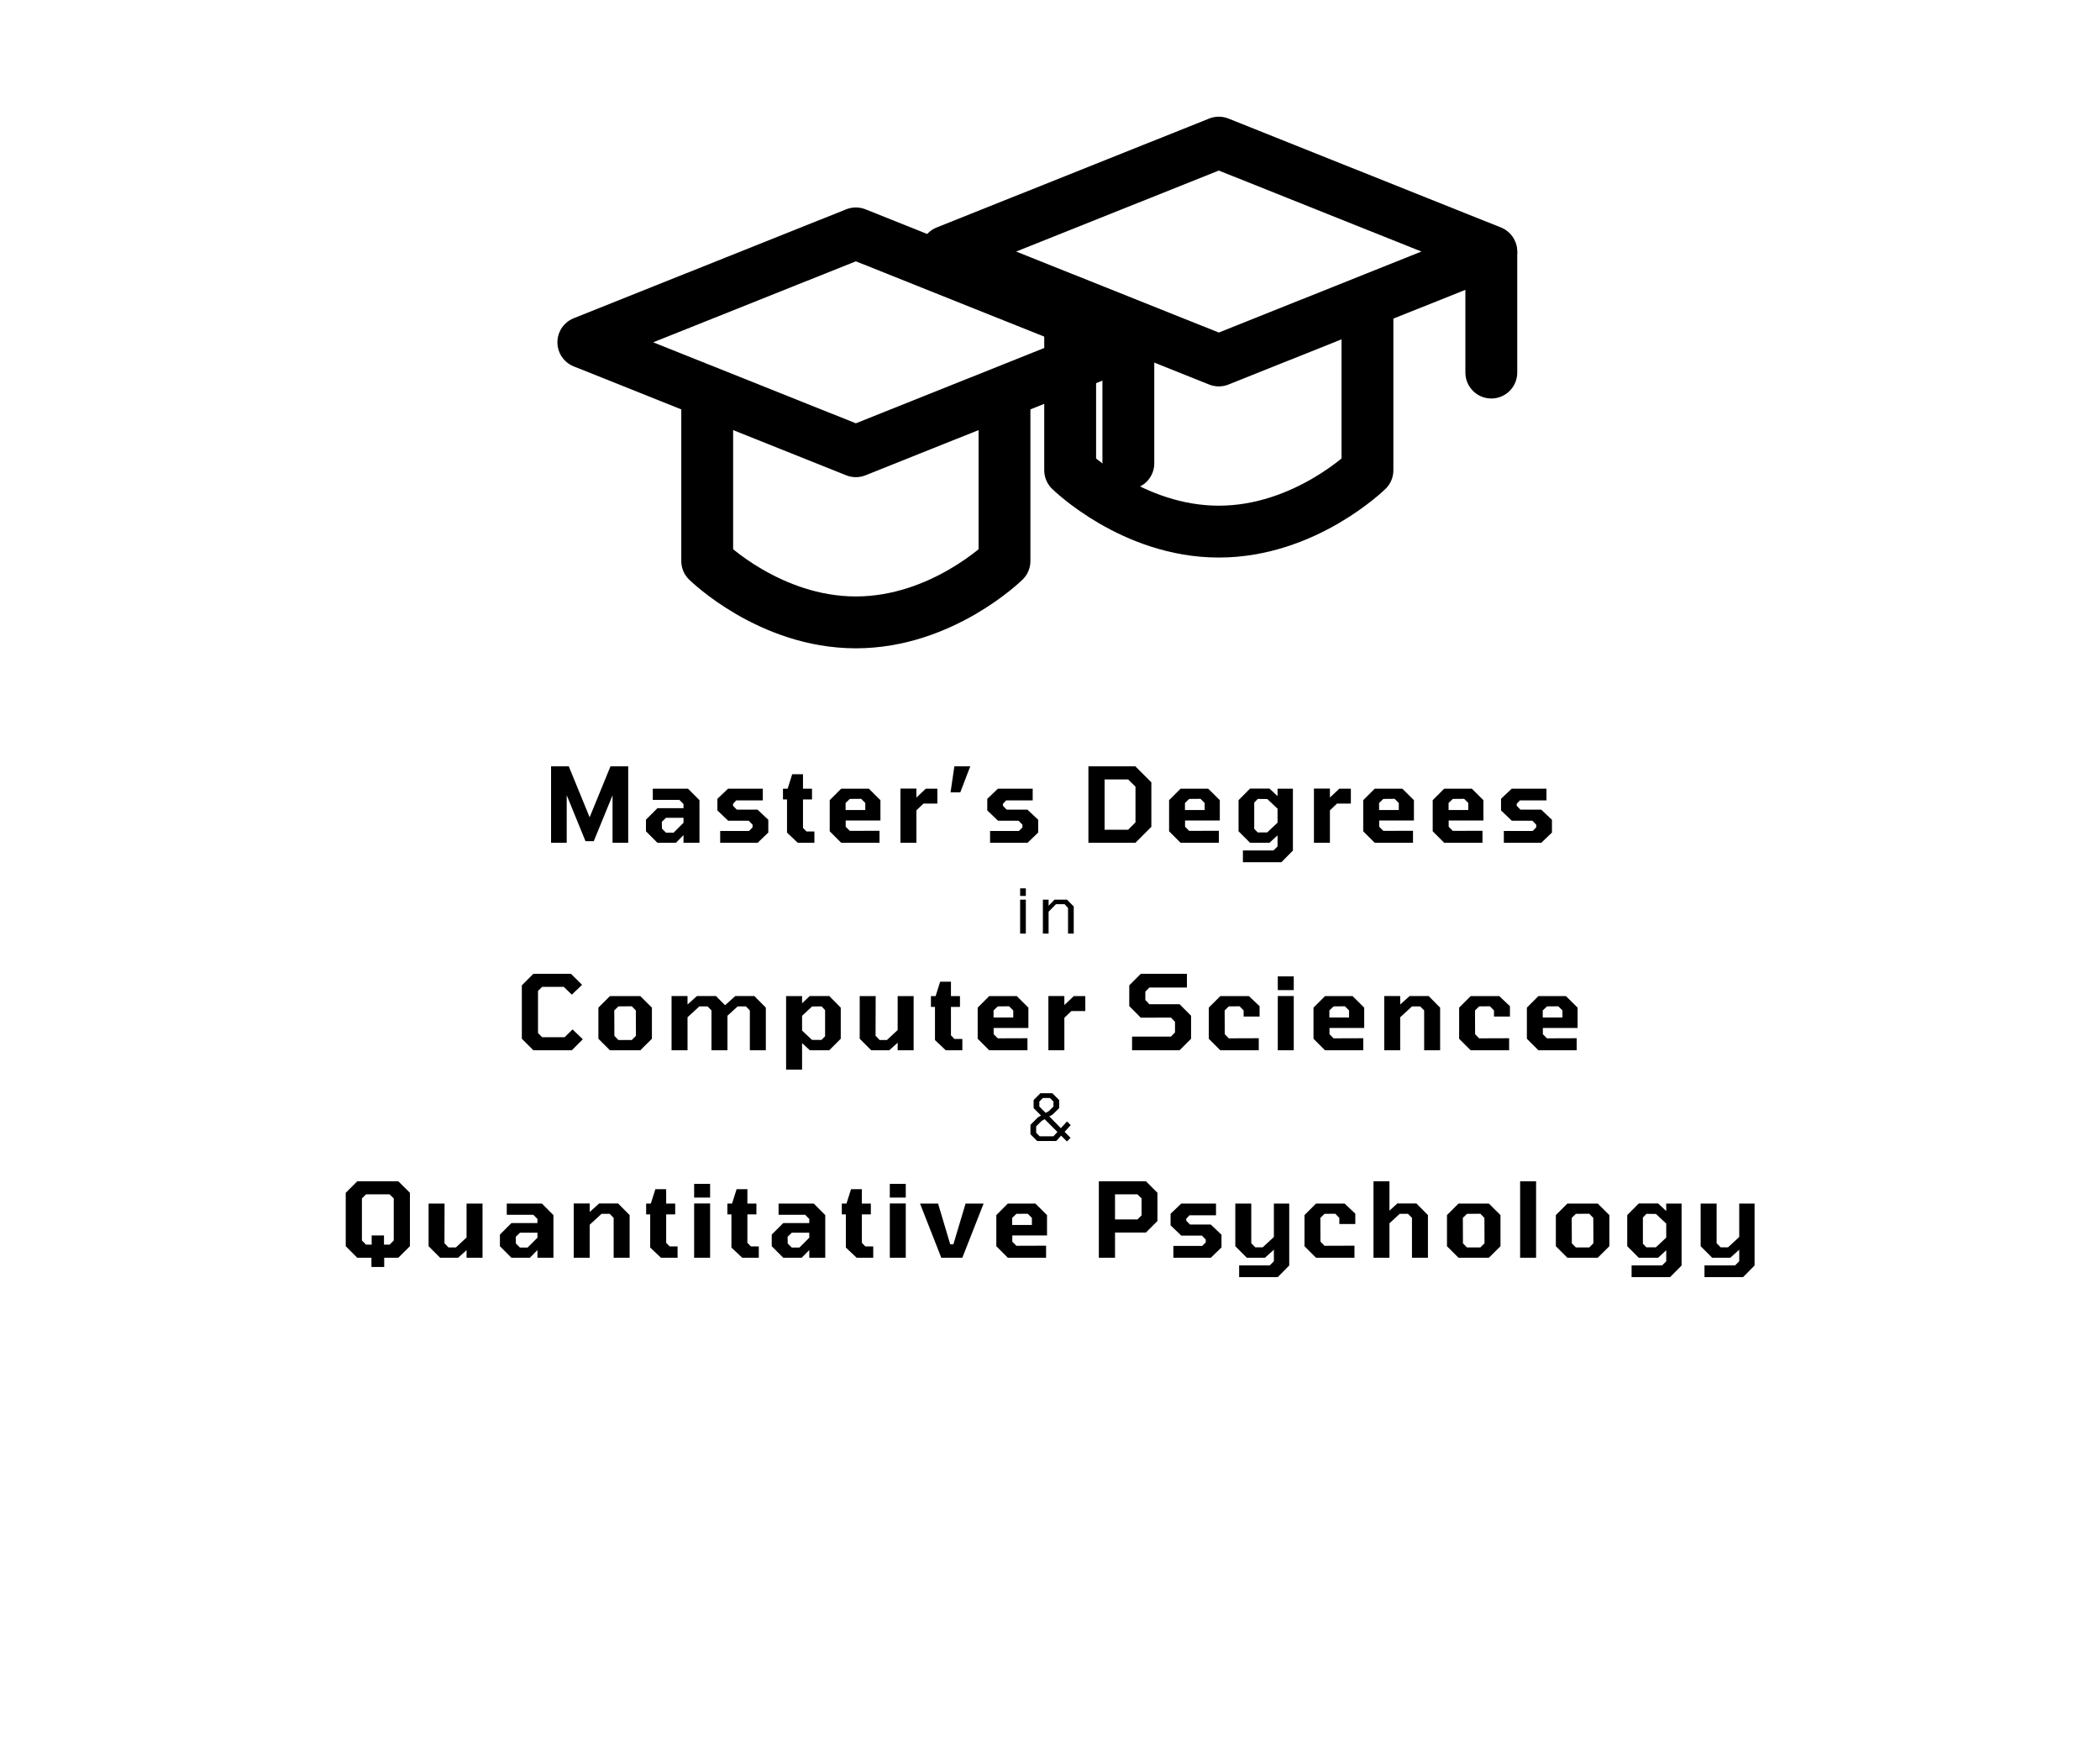
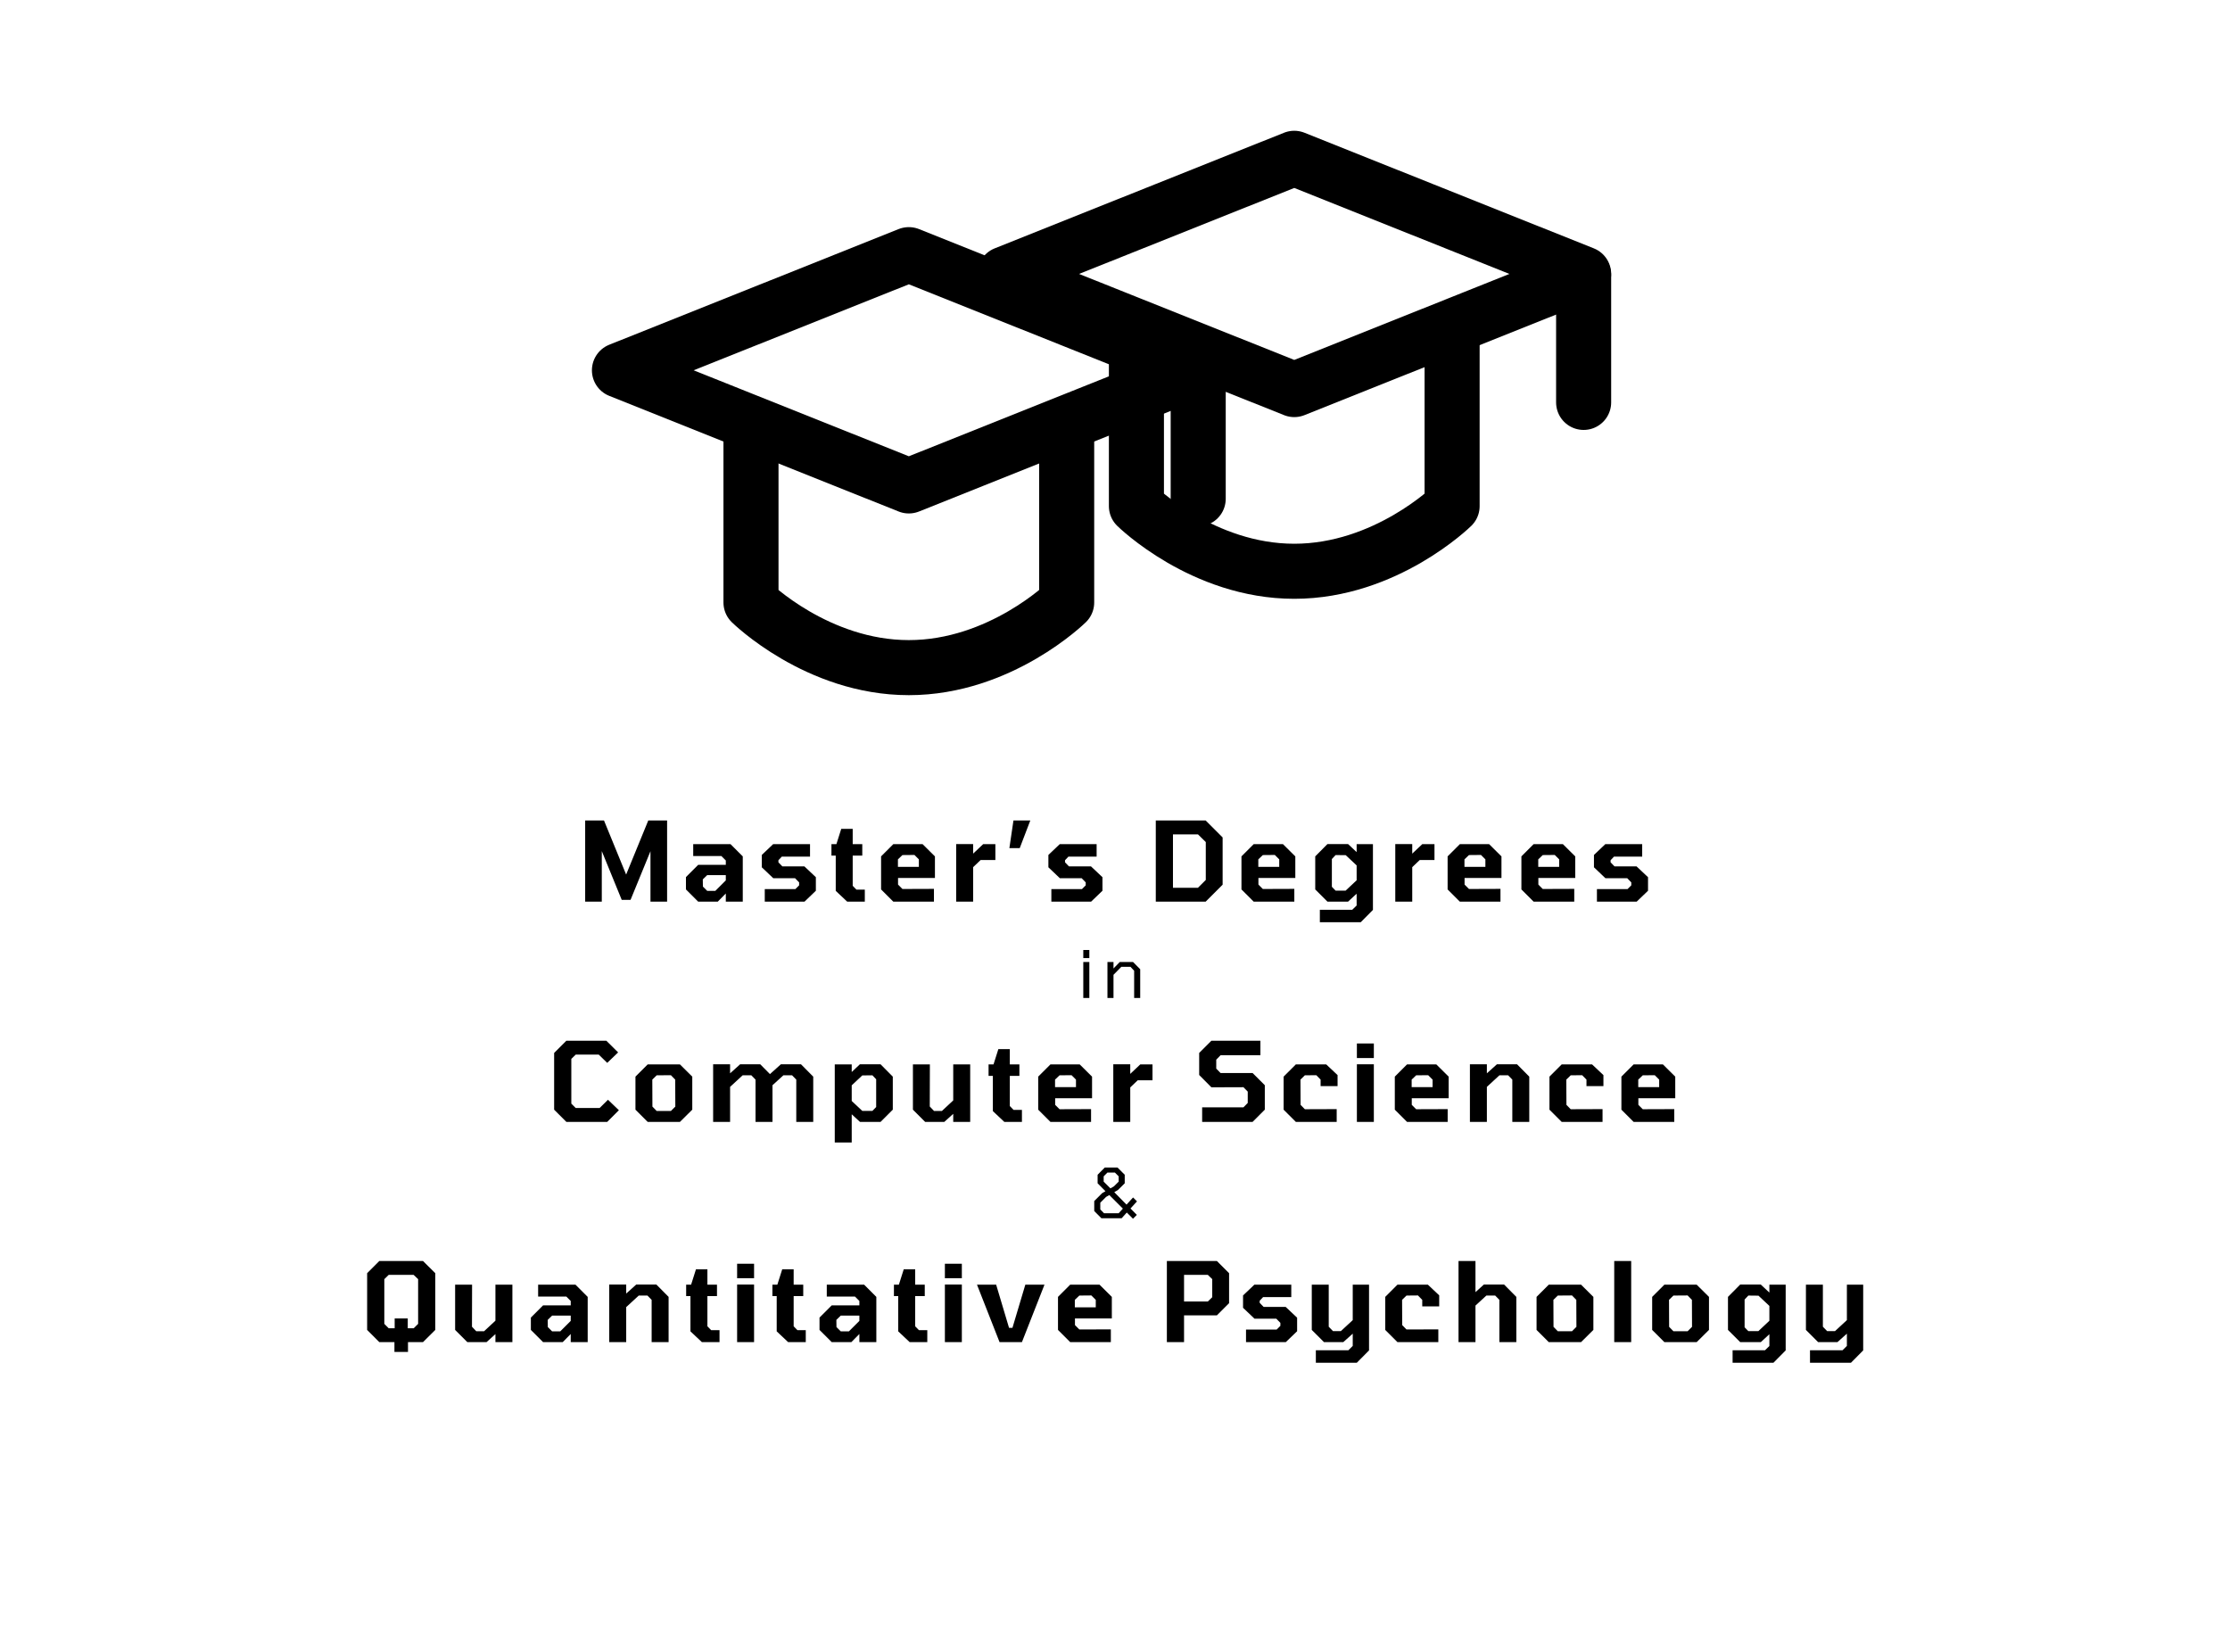
- <svg xmlns="http://www.w3.org/2000/svg" width="162" height="135" viewBox="0 0 162 135" fill="none">
-   <path d="M45 26.4L66.022 18L87.044 26.4L66.022 34.8L45 26.4Z" stroke="black" stroke-width="4" stroke-linejoin="round" />
-   <path d="M87.044 26.51V35.733M54.556 30.825V43.267C54.556 43.267 59.366 48 66.022 48C72.679 48 77.489 43.267 77.489 43.267V30.825" stroke="black" stroke-width="4" stroke-linecap="round" stroke-linejoin="round" />
-   <path d="M73 19.4L94.022 11L115.044 19.4L94.022 27.8L73 19.4Z" stroke="black" stroke-width="4" stroke-linejoin="round" />
-   <path d="M115.044 19.51V28.733M82.556 23.825V36.267C82.556 36.267 87.366 41 94.022 41C100.679 41 105.489 36.267 105.489 36.267V23.825" stroke="black" stroke-width="4" stroke-linecap="round" stroke-linejoin="round" />
-   <path d="M42.51 65V59.104H43.878L45.486 63.032L47.094 59.104H48.462V65H47.254V61.336L45.806 64.872H45.166L43.718 61.328V65H42.51ZM50.719 65L49.831 64.112V63.216L50.719 62.328H52.727V62.008L52.407 61.688H50.359V60.824H53.071L53.959 61.712V65H52.727V64.408L52.143 65H50.719ZM51.375 64.216H51.967L52.727 63.456V63.072H51.375L51.055 63.384L51.063 63.904L51.375 64.216ZM55.557 65V64.088H57.781L58.053 63.816V63.6L57.757 63.296H56.173L55.341 62.504V61.608L56.165 60.824H58.845V61.728H56.797L56.549 61.992V62.144L56.837 62.44H58.437L59.269 63.224V64.208L58.445 65H55.557ZM61.545 65L60.713 64.216V61.656H60.401V60.824H60.761L61.113 59.712H61.945V60.824H62.641V61.656H61.945V63.848L62.217 64.128H62.825V65H61.545ZM64.895 65L64.007 64.112V61.712L64.895 60.824H67.023L67.919 61.712V63.28H65.239V63.76L65.559 64.08L67.847 64.072V65H64.895ZM65.231 62.472H66.751V61.928L66.431 61.608L65.559 61.616L65.231 61.928V62.472ZM69.462 65V60.816H70.694V61.512L71.422 60.824H72.31V61.976H71.238L70.694 62.496V65H69.462ZM73.327 61.112L73.623 59.104H74.847L74.079 61.112H73.327ZM76.377 65V64.088H78.601L78.873 63.816V63.6L78.577 63.296H76.993L76.161 62.504V61.608L76.985 60.824H79.665V61.728H77.617L77.369 61.992V62.144L77.657 62.44H79.257L80.089 63.224V64.208L79.265 65H76.377ZM83.963 65V59.104H87.587L88.819 60.336V63.768L87.587 65H83.963ZM85.211 63.992H87.027L87.595 63.424V60.672L87.027 60.112H85.211V63.992ZM91.075 65L90.187 64.112V61.712L91.075 60.824H93.203L94.099 61.712V63.28H91.419V63.76L91.739 64.08L94.027 64.072V65H91.075ZM91.411 62.472H92.931V61.928L92.611 61.608L91.739 61.616L91.411 61.928V62.472ZM95.882 66.496V65.592H98.234L98.554 65.28V64.424L97.93 65H96.434L95.546 64.112V61.712L96.434 60.816H97.93L98.554 61.4V60.824H99.738V65.6L98.85 66.496H95.882ZM97.754 64.2L98.554 63.448V62.368L97.762 61.624L97.026 61.616L96.754 61.904V63.92L97.026 64.2H97.754ZM101.361 65V60.816H102.593V61.512L103.321 60.824H104.209V61.976H103.137L102.593 62.496V65H101.361ZM106.051 65L105.163 64.112V61.712L106.051 60.824H108.179L109.075 61.712V63.28H106.395V63.76L106.715 64.08L109.003 64.072V65H106.051ZM106.387 62.472H107.907V61.928L107.587 61.608L106.715 61.616L106.387 61.928V62.472ZM111.411 65L110.523 64.112V61.712L111.411 60.824H113.539L114.435 61.712V63.28H111.755V63.76L112.075 64.08L114.363 64.072V65H111.411ZM111.747 62.472H113.267V61.928L112.947 61.608L112.075 61.616L111.747 61.928V62.472ZM116.01 65V64.088H118.234L118.506 63.816V63.6L118.21 63.296H116.626L115.794 62.504V61.608L116.618 60.824H119.298V61.728H117.25L117.002 61.992V62.144L117.29 62.44H118.89L119.722 63.224V64.208L118.898 65H116.01Z" fill="black" />
-   <path d="M78.696 69.1V68.51H79.136V69.1H78.696ZM78.696 72V69.385H79.136V72H78.696ZM80.451 72V69.385H80.891V69.855L81.346 69.385H82.311L82.831 69.91V72H82.391V70.02L82.126 69.735H81.46L80.891 70.315V72H80.451Z" fill="black" />
-   <path d="M41.144 81L40.256 80.112V75.992L41.144 75.104H44.048L44.904 75.952L44.112 76.712L43.496 76.112H41.824L41.504 76.424V79.672L41.824 79.992H43.56L44.168 79.392L44.96 80.152L44.112 81H41.144ZM47.051 81L46.163 80.112V77.712L47.051 76.824H49.395L50.291 77.712V80.112L49.395 81H47.051ZM47.707 80.208H48.739L49.059 79.888L49.051 77.928L48.739 77.608L47.707 77.616L47.387 77.928L47.395 79.888L47.707 80.208ZM51.806 81V76.816H53.038V77.472L53.766 76.816H55.23L55.934 77.528L56.726 76.816H58.19L59.078 77.712V81H57.846V77.928L57.542 77.616H56.91L56.118 78.336V81H54.886V77.928L54.582 77.616H53.95L53.038 78.456V81H51.806ZM60.642 82.496V76.824H61.874V77.376L62.466 76.816H63.97L64.858 77.712V80.112L63.97 81H62.474L61.874 80.448V82.496H60.642ZM62.642 80.2H63.378L63.65 79.92V77.904L63.378 77.616L62.642 77.624L61.874 78.344V79.48L62.642 80.2ZM67.208 81L66.32 80.112V76.824H67.552L67.544 79.88L67.856 80.208H68.424L69.248 79.44V76.824H70.48V81H69.248V80.416L68.6 81H67.208ZM72.959 81L72.127 80.216V77.656H71.815V76.824H72.175L72.527 75.712H73.359V76.824H74.055V77.656H73.359V79.848L73.631 80.128H74.239V81H72.959ZM76.309 81L75.421 80.112V77.712L76.309 76.824H78.437L79.333 77.712V79.28H76.653V79.76L76.973 80.08L79.261 80.072V81H76.309ZM76.645 78.472H78.165V77.928L77.845 77.608L76.973 77.616L76.645 77.928V78.472ZM80.876 81V76.816H82.108V77.512L82.836 76.824H83.724V77.976H82.652L82.108 78.496V81H80.876ZM87.331 81V79.944H90.331L90.643 79.624V78.8L90.331 78.48L88.003 78.488L87.115 77.592V75.992L88.003 75.104H91.563V76.16H88.667L88.355 76.48V77.128L88.667 77.448H90.995L91.883 78.336V80.112L90.995 81H87.331ZM94.137 81L93.249 80.112V77.712L94.137 76.824H96.345L97.169 77.6V78.4H95.937V77.928L95.625 77.608L94.793 77.616L94.473 77.928L94.481 79.76L94.793 80.08L97.105 80.072V81H94.137ZM98.572 76.36V75.304H99.804V76.36H98.572ZM98.572 81V76.816H99.804V81H98.572ZM102.215 81L101.327 80.112V77.712L102.215 76.824H104.343L105.239 77.712V79.28H102.559V79.76L102.879 80.08L105.167 80.072V81H102.215ZM102.551 78.472H104.071V77.928L103.751 77.608L102.879 77.616L102.551 77.928V78.472ZM106.783 81V76.816H108.015V77.472L108.743 76.816H110.207L111.095 77.712V81H109.863V77.928L109.559 77.616H108.927L108.015 78.456V81H106.783ZM113.45 81L112.562 80.112V77.712L113.45 76.824H115.658L116.482 77.6V78.4H115.25V77.928L114.938 77.608L114.106 77.616L113.786 77.928L113.794 79.76L114.106 80.08L116.418 80.072V81H113.45ZM118.676 81L117.788 80.112V77.712L118.676 76.824H120.804L121.7 77.712V79.28H119.02V79.76L119.34 80.08L121.628 80.072V81H118.676ZM119.012 78.472H120.532V77.928L120.212 77.608L119.34 77.616L119.012 77.928V78.472Z" fill="black" />
-   <path d="M82.307 88.035L81.857 87.585L81.482 88H80.012L79.492 87.475V86.75L80.062 86.18L80.307 86.035L79.737 85.46V84.84L80.257 84.315H81.182L81.707 84.84V85.46L81.212 85.95L80.947 86.105L81.837 87.01L82.312 86.49L82.597 86.775L82.127 87.29L82.587 87.755L82.307 88.035ZM80.667 85.83L80.917 85.685L81.267 85.34V84.955L80.992 84.68H80.452L80.177 84.955V85.34L80.667 85.83ZM80.202 87.635H81.267L81.572 87.3L80.587 86.315L80.352 86.45L79.932 86.87V87.36L80.202 87.635Z" fill="black" />
-   <path d="M28.654 97.712V97H27.558L26.671 96.112V91.992L27.558 91.104H30.727L31.622 91.992V96.112L30.727 97H29.639V97.712H28.654ZM28.238 95.992H28.671V95.28H29.622V95.992H30.055L30.375 95.672V92.424L30.047 92.112H28.238L27.919 92.424V95.672L28.238 95.992ZM33.951 97L33.063 96.112V92.824H34.295L34.287 95.88L34.599 96.208H35.167L35.991 95.44V92.824H37.223V97H35.991V96.416L35.343 97H33.951ZM39.453 97L38.565 96.112V95.216L39.453 94.328H41.461V94.008L41.141 93.688H39.093V92.824H41.805L42.693 93.712V97H41.461V96.408L40.877 97H39.453ZM40.109 96.216H40.701L41.461 95.456V95.072H40.109L39.789 95.384L39.797 95.904L40.109 96.216ZM44.259 97V92.816H45.491V93.472L46.219 92.816H47.683L48.571 93.712V97H47.339V93.928L47.035 93.616H46.403L45.491 94.456V97H44.259ZM50.99 97L50.158 96.216V93.656H49.846V92.824H50.206L50.558 91.712H51.39V92.824H52.086V93.656H51.39V95.848L51.662 96.128H52.27V97H50.99ZM53.548 92.36V91.304H54.78V92.36H53.548ZM53.548 97V92.816H54.78V97H53.548ZM57.256 97L56.424 96.216V93.656H56.112V92.824H56.472L56.824 91.712H57.656V92.824H58.352V93.656H57.656V95.848L57.928 96.128H58.536V97H57.256ZM60.422 97L59.534 96.112V95.216L60.422 94.328H62.43V94.008L62.11 93.688H60.062V92.824H62.774L63.662 93.712V97H62.43V96.408L61.846 97H60.422ZM61.078 96.216H61.67L62.43 95.456V95.072H61.078L60.758 95.384L60.766 95.904L61.078 96.216ZM66.084 97L65.252 96.216V93.656H64.94V92.824H65.3L65.652 91.712H66.484V92.824H67.18V93.656H66.484V95.848L66.756 96.128H67.364V97H66.084ZM68.642 92.36V91.304H69.874V92.36H68.642ZM68.642 97V92.816H69.874V97H68.642ZM72.614 97L70.974 92.824H72.366L73.302 95.96H73.55L74.486 92.824H75.878L74.238 97H72.614ZM77.746 97L76.859 96.112V93.712L77.746 92.824H79.874L80.77 93.712V95.28H78.091V95.76L78.41 96.08L80.698 96.072V97H77.746ZM78.082 94.472H79.603V93.928L79.282 93.608L78.41 93.616L78.082 93.928V94.472ZM84.768 97V91.104H88.4L89.288 91.992V94.168L88.4 95.056H86.016V97H84.768ZM86.016 94.048H87.744L88.064 93.736V92.424L87.744 92.112H86.016V94.048ZM90.518 97V96.088H92.742L93.014 95.816V95.6L92.718 95.296H91.134L90.302 94.504V93.608L91.126 92.824H93.806V93.728H91.758L91.51 93.992V94.144L91.798 94.44H93.398L94.23 95.224V96.208L93.406 97H90.518ZM95.591 98.496V97.592H97.951L98.271 97.272V96.384L97.583 97H96.183L95.295 96.112V92.824H96.527V95.88L96.839 96.2H97.407L98.271 95.4V92.824H99.455V97.6L98.567 98.496H95.591ZM101.52 97L100.632 96.112V93.712L101.52 92.824H103.728L104.552 93.6V94.4H103.32V93.928L103.008 93.608L102.176 93.616L101.856 93.928L101.864 95.76L102.176 96.08L104.488 96.072V97H101.52ZM105.955 97V91.104H107.187V93.368L107.795 92.816H109.267L110.155 93.712V97H108.923V93.928L108.619 93.616H107.979L107.187 94.344V97H105.955ZM112.512 97L111.624 96.112V93.712L112.512 92.824H114.856L115.752 93.712V96.112L114.856 97H112.512ZM113.168 96.208H114.2L114.52 95.888L114.512 93.928L114.2 93.608L113.168 93.616L112.848 93.928L112.856 95.888L113.168 96.208ZM117.267 97V91.104H118.499V97H117.267ZM120.911 97L120.023 96.112V93.712L120.911 92.824H123.255L124.151 93.712V96.112L123.255 97H120.911ZM121.567 96.208H122.599L122.919 95.888L122.911 93.928L122.599 93.608L121.567 93.616L121.247 93.928L121.255 95.888L121.567 96.208ZM125.866 98.496V97.592H128.218L128.538 97.28V96.424L127.914 97H126.418L125.53 96.112V93.712L126.418 92.816H127.914L128.538 93.4V92.824H129.722V97.6L128.834 98.496H125.866ZM127.738 96.2L128.538 95.448V94.368L127.746 93.624L127.01 93.616L126.738 93.904V95.92L127.01 96.2H127.738ZM131.489 98.496V97.592H133.849L134.169 97.272V96.384L133.481 97H132.081L131.193 96.112V92.824H132.425V95.88L132.737 96.2H133.305L134.169 95.4V92.824H135.353V97.6L134.465 98.496H131.489Z" fill="black" />
+ <svg xmlns="http://www.w3.org/2000/svg" width="162" height="120" viewBox="0 0 162 120" fill="none">
+   <path d="M45 26.9L66.022 18.5L87.044 26.9L66.022 35.3L45 26.9Z" stroke="black" stroke-width="4" stroke-linejoin="round" />
+   <path d="M87.044 27.01V36.233M54.556 31.325V43.767C54.556 43.767 59.366 48.5 66.022 48.5C72.679 48.5 77.489 43.767 77.489 43.767V31.325" stroke="black" stroke-width="4" stroke-linecap="round" stroke-linejoin="round" />
+   <path d="M73 19.9L94.022 11.5L115.044 19.9L94.022 28.3L73 19.9Z" stroke="black" stroke-width="4" stroke-linejoin="round" />
+   <path d="M115.044 20.01V29.233M82.556 24.325V36.767C82.556 36.767 87.366 41.5 94.022 41.5C100.679 41.5 105.489 36.767 105.489 36.767V24.325" stroke="black" stroke-width="4" stroke-linecap="round" stroke-linejoin="round" />
+   <path d="M42.51 65.5V59.604H43.878L45.486 63.532L47.094 59.604H48.462V65.5H47.254V61.836L45.806 65.372H45.166L43.718 61.828V65.5H42.51ZM50.719 65.5L49.831 64.612V63.716L50.719 62.828H52.727V62.508L52.407 62.188H50.359V61.324H53.071L53.959 62.212V65.5H52.727V64.908L52.143 65.5H50.719ZM51.375 64.716H51.967L52.727 63.956V63.572H51.375L51.055 63.884L51.063 64.404L51.375 64.716ZM55.557 65.5V64.588H57.781L58.053 64.316V64.1L57.757 63.796H56.173L55.341 63.004V62.108L56.165 61.324H58.845V62.228H56.797L56.549 62.492V62.644L56.837 62.94H58.437L59.269 63.724V64.708L58.445 65.5H55.557ZM61.545 65.5L60.713 64.716V62.156H60.401V61.324H60.761L61.113 60.212H61.945V61.324H62.641V62.156H61.945V64.348L62.217 64.628H62.825V65.5H61.545ZM64.895 65.5L64.007 64.612V62.212L64.895 61.324H67.023L67.919 62.212V63.78H65.239V64.26L65.559 64.58L67.847 64.572V65.5H64.895ZM65.231 62.972H66.751V62.428L66.431 62.108L65.559 62.116L65.231 62.428V62.972ZM69.462 65.5V61.316H70.694V62.012L71.422 61.324H72.31V62.476H71.238L70.694 62.996V65.5H69.462ZM73.327 61.612L73.623 59.604H74.847L74.079 61.612H73.327ZM76.377 65.5V64.588H78.601L78.873 64.316V64.1L78.577 63.796H76.993L76.161 63.004V62.108L76.985 61.324H79.665V62.228H77.617L77.369 62.492V62.644L77.657 62.94H79.257L80.089 63.724V64.708L79.265 65.5H76.377ZM83.963 65.5V59.604H87.587L88.819 60.836V64.268L87.587 65.5H83.963ZM85.211 64.492H87.027L87.595 63.924V61.172L87.027 60.612H85.211V64.492ZM91.075 65.5L90.187 64.612V62.212L91.075 61.324H93.203L94.099 62.212V63.78H91.419V64.26L91.739 64.58L94.027 64.572V65.5H91.075ZM91.411 62.972H92.931V62.428L92.611 62.108L91.739 62.116L91.411 62.428V62.972ZM95.882 66.996V66.092H98.234L98.554 65.78V64.924L97.93 65.5H96.434L95.546 64.612V62.212L96.434 61.316H97.93L98.554 61.9V61.324H99.738V66.1L98.85 66.996H95.882ZM97.754 64.7L98.554 63.948V62.868L97.762 62.124L97.026 62.116L96.754 62.404V64.42L97.026 64.7H97.754ZM101.361 65.5V61.316H102.593V62.012L103.321 61.324H104.209V62.476H103.137L102.593 62.996V65.5H101.361ZM106.051 65.5L105.163 64.612V62.212L106.051 61.324H108.179L109.075 62.212V63.78H106.395V64.26L106.715 64.58L109.003 64.572V65.5H106.051ZM106.387 62.972H107.907V62.428L107.587 62.108L106.715 62.116L106.387 62.428V62.972ZM111.411 65.5L110.523 64.612V62.212L111.411 61.324H113.539L114.435 62.212V63.78H111.755V64.26L112.075 64.58L114.363 64.572V65.5H111.411ZM111.747 62.972H113.267V62.428L112.947 62.108L112.075 62.116L111.747 62.428V62.972ZM116.01 65.5V64.588H118.234L118.506 64.316V64.1L118.21 63.796H116.626L115.794 63.004V62.108L116.618 61.324H119.298V62.228H117.25L117.002 62.492V62.644L117.29 62.94H118.89L119.722 63.724V64.708L118.898 65.5H116.01Z" fill="black" />
+   <path d="M78.696 69.6V69.01H79.136V69.6H78.696ZM78.696 72.5V69.885H79.136V72.5H78.696ZM80.451 72.5V69.885H80.891V70.355L81.346 69.885H82.311L82.831 70.41V72.5H82.391V70.52L82.126 70.235H81.46L80.891 70.815V72.5H80.451Z" fill="black" />
+   <path d="M41.144 81.5L40.256 80.612V76.492L41.144 75.604H44.048L44.904 76.452L44.112 77.212L43.496 76.612H41.824L41.504 76.924V80.172L41.824 80.492H43.56L44.168 79.892L44.96 80.652L44.112 81.5H41.144ZM47.051 81.5L46.163 80.612V78.212L47.051 77.324H49.395L50.291 78.212V80.612L49.395 81.5H47.051ZM47.707 80.708H48.739L49.059 80.388L49.051 78.428L48.739 78.108L47.707 78.116L47.387 78.428L47.395 80.388L47.707 80.708ZM51.806 81.5V77.316H53.038V77.972L53.766 77.316H55.23L55.934 78.028L56.726 77.316H58.19L59.078 78.212V81.5H57.846V78.428L57.542 78.116H56.91L56.118 78.836V81.5H54.886V78.428L54.582 78.116H53.95L53.038 78.956V81.5H51.806ZM60.642 82.996V77.324H61.874V77.876L62.466 77.316H63.97L64.858 78.212V80.612L63.97 81.5H62.474L61.874 80.948V82.996H60.642ZM62.642 80.7H63.378L63.65 80.42V78.404L63.378 78.116L62.642 78.124L61.874 78.844V79.98L62.642 80.7ZM67.208 81.5L66.32 80.612V77.324H67.552L67.544 80.38L67.856 80.708H68.424L69.248 79.94V77.324H70.48V81.5H69.248V80.916L68.6 81.5H67.208ZM72.959 81.5L72.127 80.716V78.156H71.815V77.324H72.175L72.527 76.212H73.359V77.324H74.055V78.156H73.359V80.348L73.631 80.628H74.239V81.5H72.959ZM76.309 81.5L75.421 80.612V78.212L76.309 77.324H78.437L79.333 78.212V79.78H76.653V80.26L76.973 80.58L79.261 80.572V81.5H76.309ZM76.645 78.972H78.165V78.428L77.845 78.108L76.973 78.116L76.645 78.428V78.972ZM80.876 81.5V77.316H82.108V78.012L82.836 77.324H83.724V78.476H82.652L82.108 78.996V81.5H80.876ZM87.331 81.5V80.444H90.331L90.643 80.124V79.3L90.331 78.98L88.003 78.988L87.115 78.092V76.492L88.003 75.604H91.563V76.66H88.667L88.355 76.98V77.628L88.667 77.948H90.995L91.883 78.836V80.612L90.995 81.5H87.331ZM94.137 81.5L93.249 80.612V78.212L94.137 77.324H96.345L97.169 78.1V78.9H95.937V78.428L95.625 78.108L94.793 78.116L94.473 78.428L94.481 80.26L94.793 80.58L97.105 80.572V81.5H94.137ZM98.572 76.86V75.804H99.804V76.86H98.572ZM98.572 81.5V77.316H99.804V81.5H98.572ZM102.215 81.5L101.327 80.612V78.212L102.215 77.324H104.343L105.239 78.212V79.78H102.559V80.26L102.879 80.58L105.167 80.572V81.5H102.215ZM102.551 78.972H104.071V78.428L103.751 78.108L102.879 78.116L102.551 78.428V78.972ZM106.783 81.5V77.316H108.015V77.972L108.743 77.316H110.207L111.095 78.212V81.5H109.863V78.428L109.559 78.116H108.927L108.015 78.956V81.5H106.783ZM113.45 81.5L112.562 80.612V78.212L113.45 77.324H115.658L116.482 78.1V78.9H115.25V78.428L114.938 78.108L114.106 78.116L113.786 78.428L113.794 80.26L114.106 80.58L116.418 80.572V81.5H113.45ZM118.676 81.5L117.788 80.612V78.212L118.676 77.324H120.804L121.7 78.212V79.78H119.02V80.26L119.34 80.58L121.628 80.572V81.5H118.676ZM119.012 78.972H120.532V78.428L120.212 78.108L119.34 78.116L119.012 78.428V78.972Z" fill="black" />
+   <path d="M82.307 88.535L81.857 88.085L81.482 88.5H80.012L79.492 87.975V87.25L80.062 86.68L80.307 86.535L79.737 85.96V85.34L80.257 84.815H81.182L81.707 85.34V85.96L81.212 86.45L80.947 86.605L81.837 87.51L82.312 86.99L82.597 87.275L82.127 87.79L82.587 88.255L82.307 88.535ZM80.667 86.33L80.917 86.185L81.267 85.84V85.455L80.992 85.18H80.452L80.177 85.455V85.84L80.667 86.33ZM80.202 88.135H81.267L81.572 87.8L80.587 86.815L80.352 86.95L79.932 87.37V87.86L80.202 88.135Z" fill="black" />
+   <path d="M28.654 98.212V97.5H27.558L26.671 96.612V92.492L27.558 91.604H30.727L31.622 92.492V96.612L30.727 97.5H29.639V98.212H28.654ZM28.238 96.492H28.671V95.78H29.622V96.492H30.055L30.375 96.172V92.924L30.047 92.612H28.238L27.919 92.924V96.172L28.238 96.492ZM33.951 97.5L33.063 96.612V93.324H34.295L34.287 96.38L34.599 96.708H35.167L35.991 95.94V93.324H37.223V97.5H35.991V96.916L35.343 97.5H33.951ZM39.453 97.5L38.565 96.612V95.716L39.453 94.828H41.461V94.508L41.141 94.188H39.093V93.324H41.805L42.693 94.212V97.5H41.461V96.908L40.877 97.5H39.453ZM40.109 96.716H40.701L41.461 95.956V95.572H40.109L39.789 95.884L39.797 96.404L40.109 96.716ZM44.259 97.5V93.316H45.491V93.972L46.219 93.316H47.683L48.571 94.212V97.5H47.339V94.428L47.035 94.116H46.403L45.491 94.956V97.5H44.259ZM50.99 97.5L50.158 96.716V94.156H49.846V93.324H50.206L50.558 92.212H51.39V93.324H52.086V94.156H51.39V96.348L51.662 96.628H52.27V97.5H50.99ZM53.548 92.86V91.804H54.78V92.86H53.548ZM53.548 97.5V93.316H54.78V97.5H53.548ZM57.256 97.5L56.424 96.716V94.156H56.112V93.324H56.472L56.824 92.212H57.656V93.324H58.352V94.156H57.656V96.348L57.928 96.628H58.536V97.5H57.256ZM60.422 97.5L59.534 96.612V95.716L60.422 94.828H62.43V94.508L62.11 94.188H60.062V93.324H62.774L63.662 94.212V97.5H62.43V96.908L61.846 97.5H60.422ZM61.078 96.716H61.67L62.43 95.956V95.572H61.078L60.758 95.884L60.766 96.404L61.078 96.716ZM66.084 97.5L65.252 96.716V94.156H64.94V93.324H65.3L65.652 92.212H66.484V93.324H67.18V94.156H66.484V96.348L66.756 96.628H67.364V97.5H66.084ZM68.642 92.86V91.804H69.874V92.86H68.642ZM68.642 97.5V93.316H69.874V97.5H68.642ZM72.614 97.5L70.974 93.324H72.366L73.302 96.46H73.55L74.486 93.324H75.878L74.238 97.5H72.614ZM77.746 97.5L76.859 96.612V94.212L77.746 93.324H79.874L80.77 94.212V95.78H78.091V96.26L78.41 96.58L80.698 96.572V97.5H77.746ZM78.082 94.972H79.603V94.428L79.282 94.108L78.41 94.116L78.082 94.428V94.972ZM84.768 97.5V91.604H88.4L89.288 92.492V94.668L88.4 95.556H86.016V97.5H84.768ZM86.016 94.548H87.744L88.064 94.236V92.924L87.744 92.612H86.016V94.548ZM90.518 97.5V96.588H92.742L93.014 96.316V96.1L92.718 95.796H91.134L90.302 95.004V94.108L91.126 93.324H93.806V94.228H91.758L91.51 94.492V94.644L91.798 94.94H93.398L94.23 95.724V96.708L93.406 97.5H90.518ZM95.591 98.996V98.092H97.951L98.271 97.772V96.884L97.583 97.5H96.183L95.295 96.612V93.324H96.527V96.38L96.839 96.7H97.407L98.271 95.9V93.324H99.455V98.1L98.567 98.996H95.591ZM101.52 97.5L100.632 96.612V94.212L101.52 93.324H103.728L104.552 94.1V94.9H103.32V94.428L103.008 94.108L102.176 94.116L101.856 94.428L101.864 96.26L102.176 96.58L104.488 96.572V97.5H101.52ZM105.955 97.5V91.604H107.187V93.868L107.795 93.316H109.267L110.155 94.212V97.5H108.923V94.428L108.619 94.116H107.979L107.187 94.844V97.5H105.955ZM112.512 97.5L111.624 96.612V94.212L112.512 93.324H114.856L115.752 94.212V96.612L114.856 97.5H112.512ZM113.168 96.708H114.2L114.52 96.388L114.512 94.428L114.2 94.108L113.168 94.116L112.848 94.428L112.856 96.388L113.168 96.708ZM117.267 97.5V91.604H118.499V97.5H117.267ZM120.911 97.5L120.023 96.612V94.212L120.911 93.324H123.255L124.151 94.212V96.612L123.255 97.5H120.911ZM121.567 96.708H122.599L122.919 96.388L122.911 94.428L122.599 94.108L121.567 94.116L121.247 94.428L121.255 96.388L121.567 96.708ZM125.866 98.996V98.092H128.218L128.538 97.78V96.924L127.914 97.5H126.418L125.53 96.612V94.212L126.418 93.316H127.914L128.538 93.9V93.324H129.722V98.1L128.834 98.996H125.866ZM127.738 96.7L128.538 95.948V94.868L127.746 94.124L127.01 94.116L126.738 94.404V96.42L127.01 96.7H127.738ZM131.489 98.996V98.092H133.849L134.169 97.772V96.884L133.481 97.5H132.081L131.193 96.612V93.324H132.425V96.38L132.737 96.7H133.305L134.169 95.9V93.324H135.353V98.1L134.465 98.996H131.489Z" fill="black" />
</svg>
